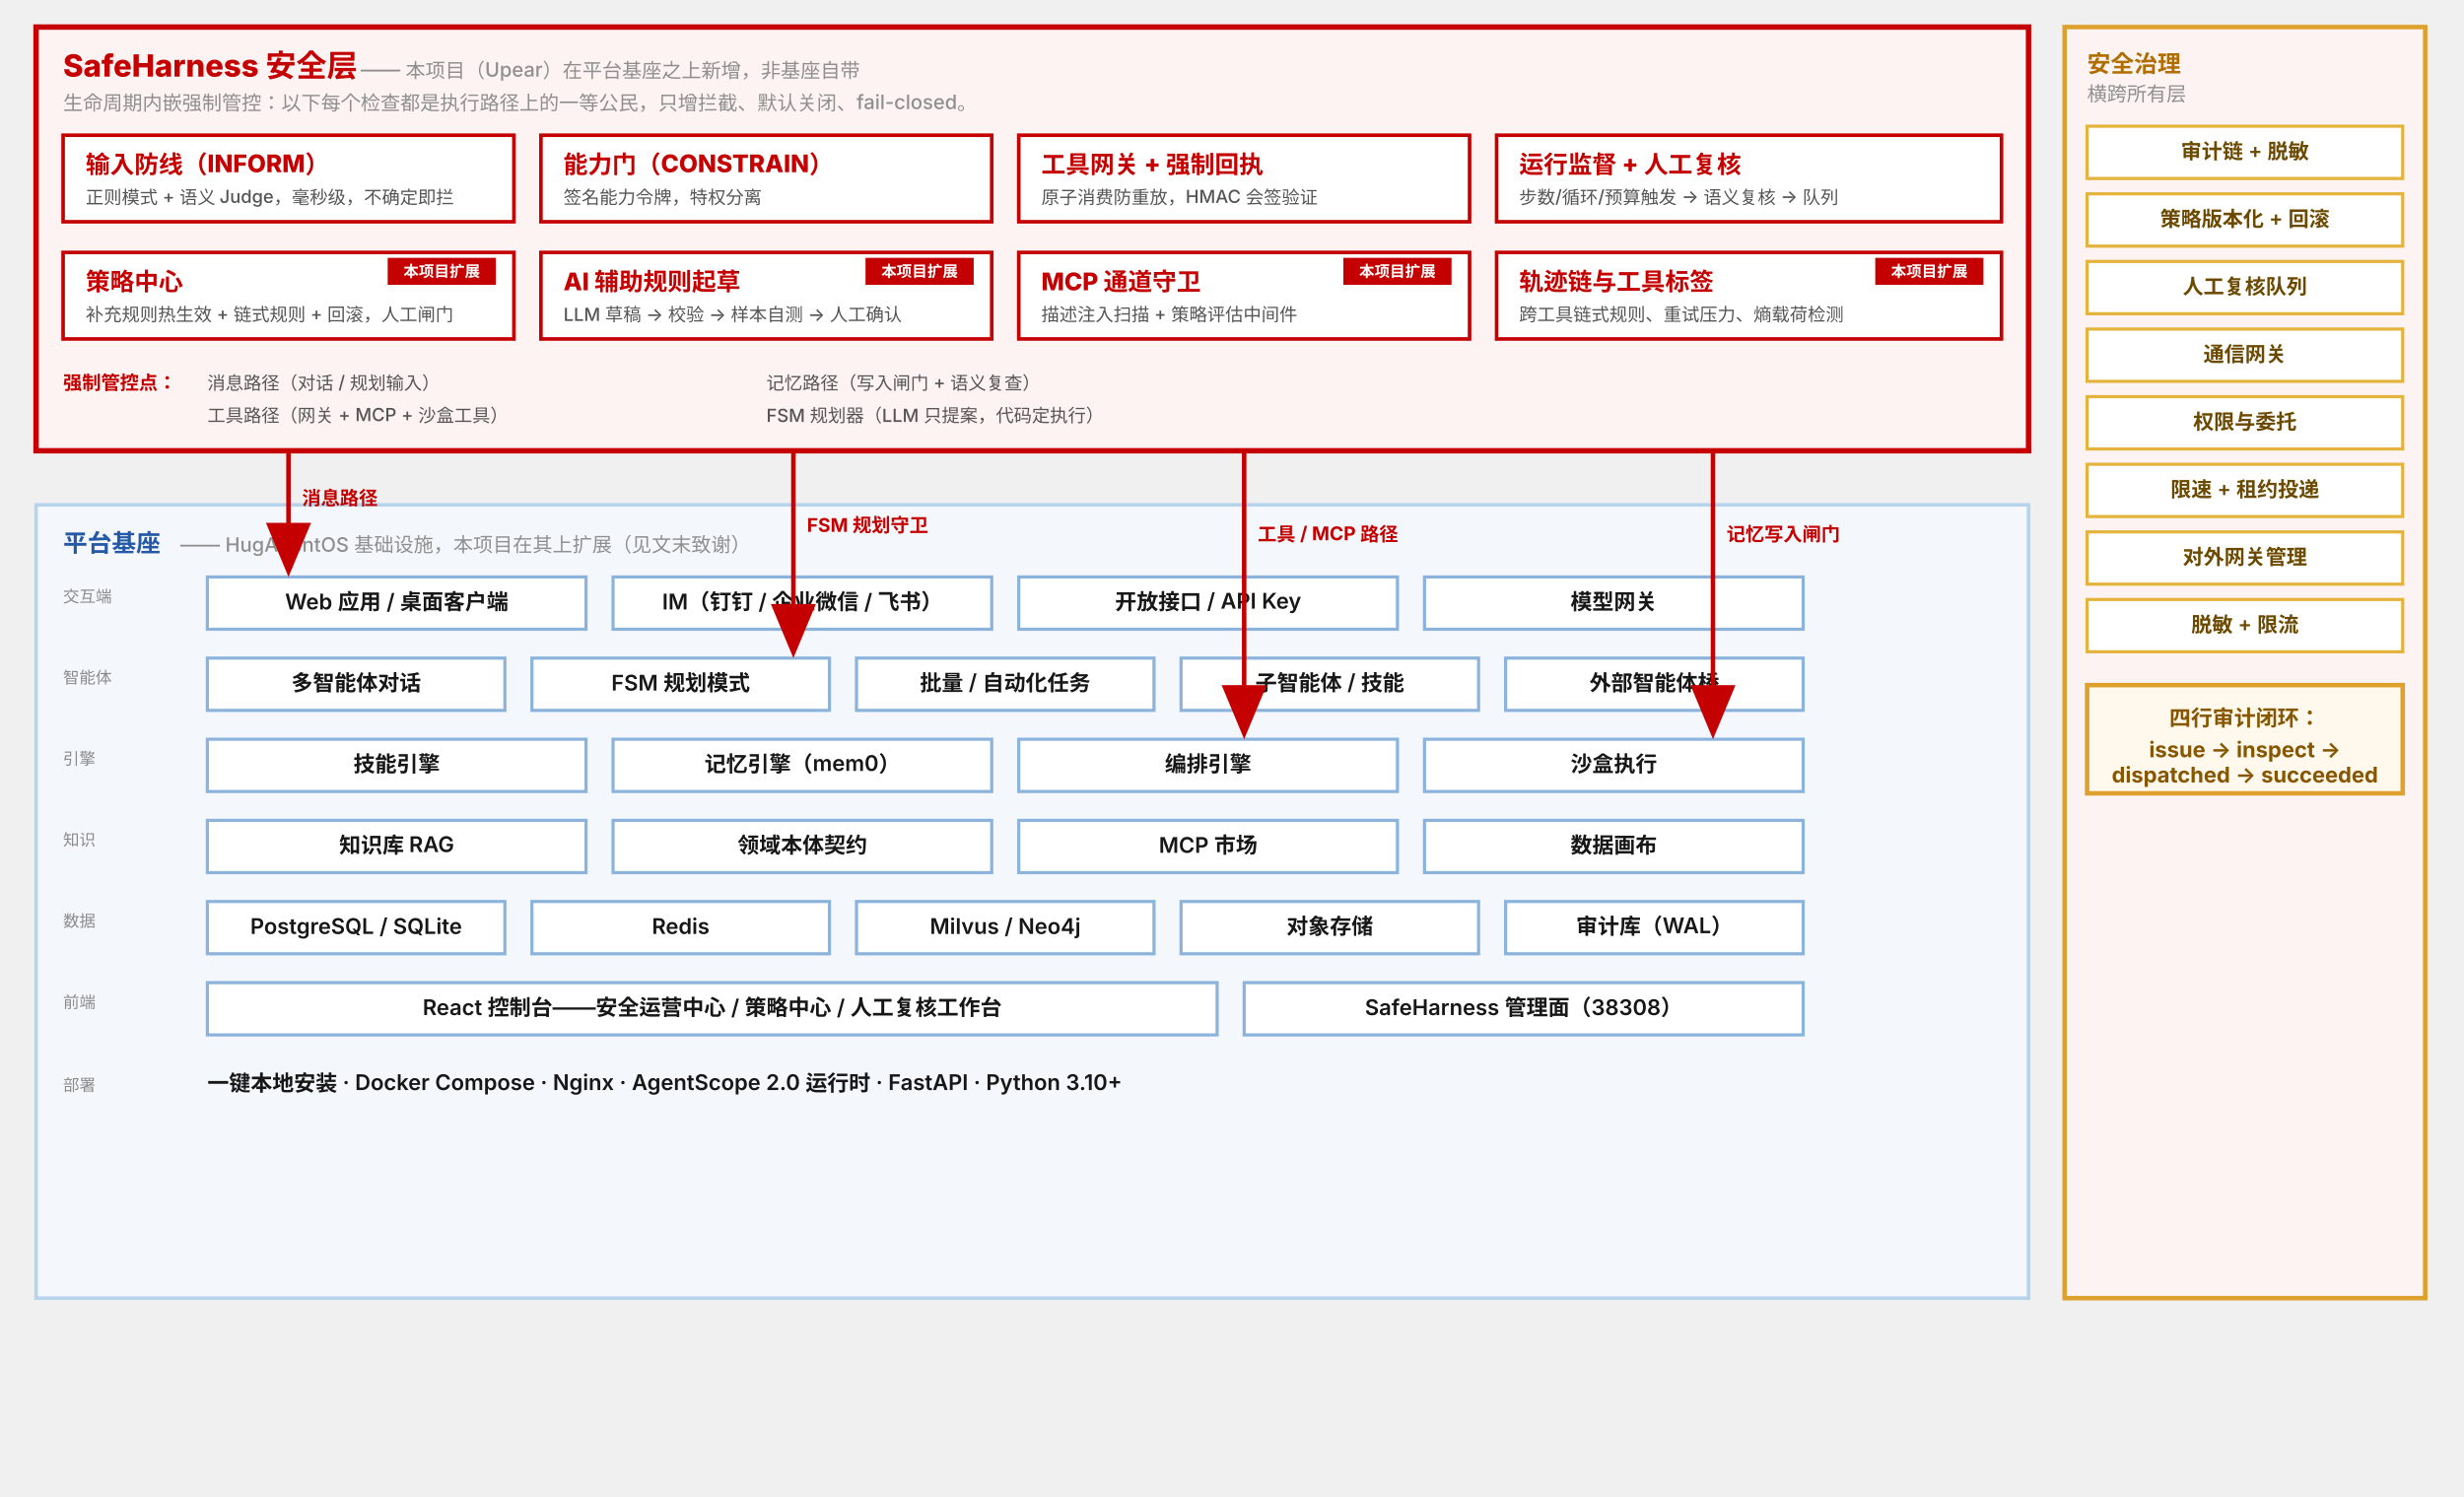
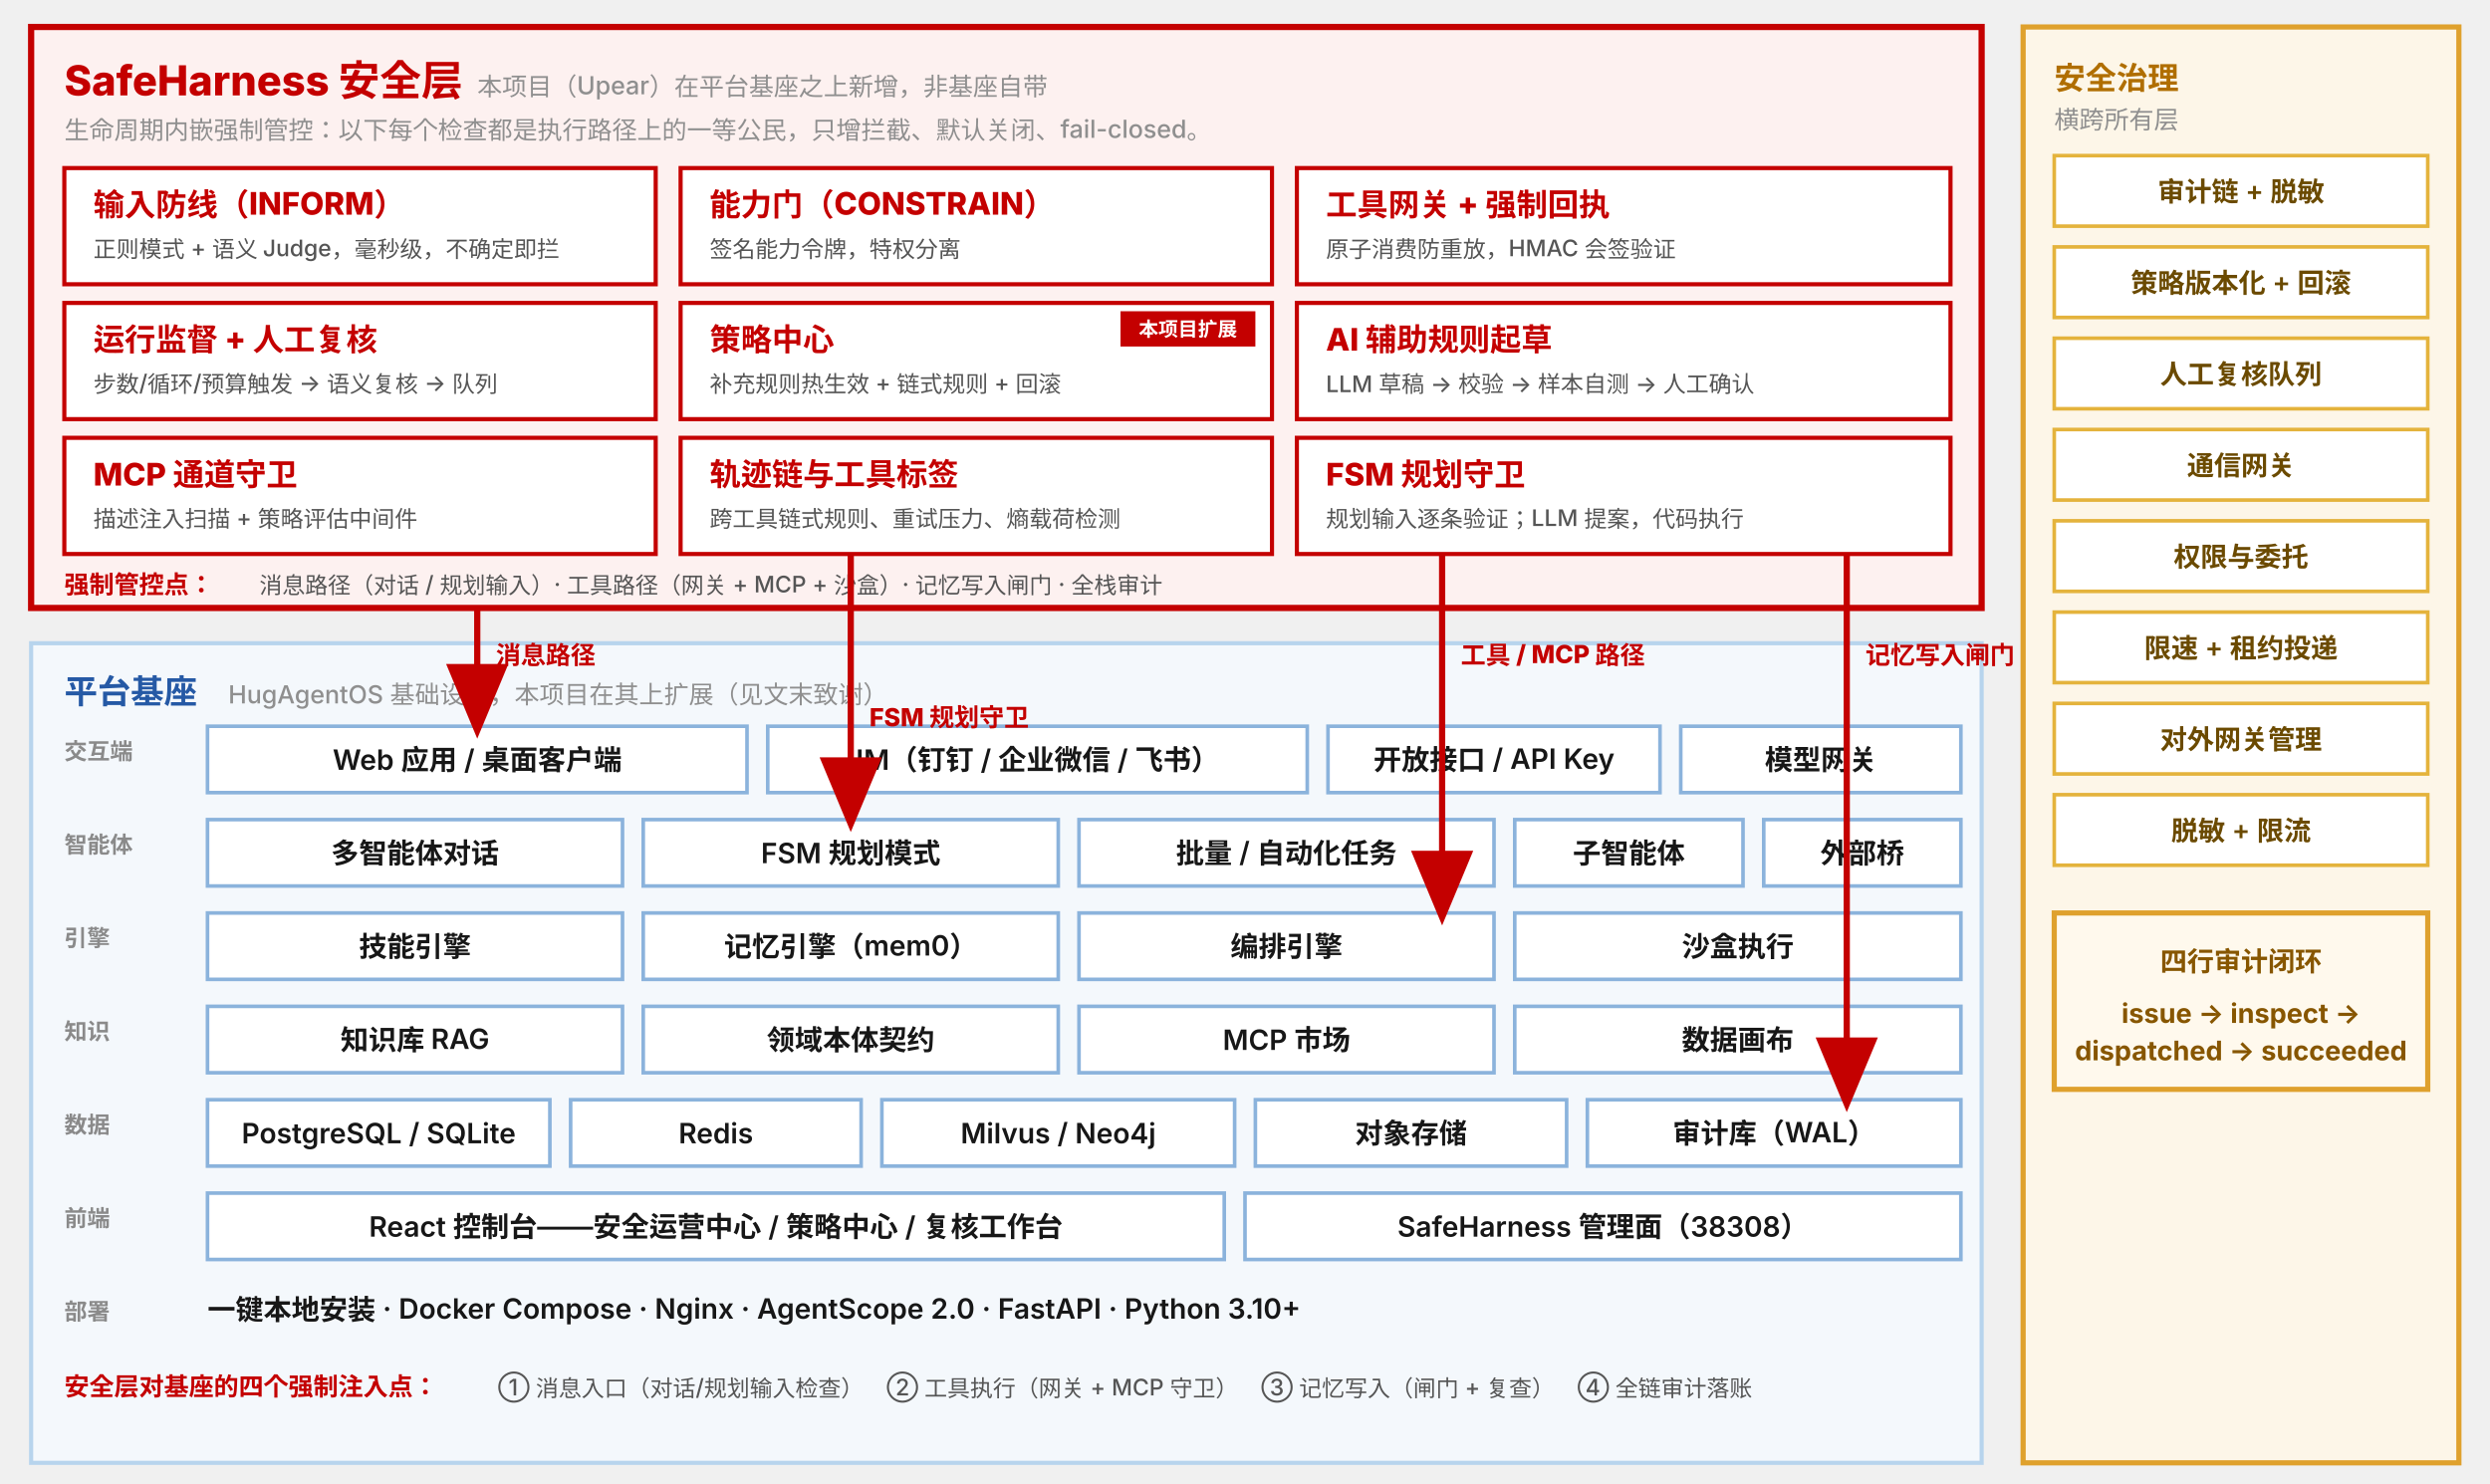
- <svg xmlns="http://www.w3.org/2000/svg" viewBox="0 0 2733 1660" role="img" aria-labelledby="title desc">
+ <svg xmlns="http://www.w3.org/2000/svg" viewBox="0 0 2400 1430" role="img" aria-labelledby="title desc">
  <defs>
    <style>
      text { font-family: "Microsoft YaHei", "PingFang SC", Inter, "Segoe UI", Arial, sans-serif; }
-       .sec-bg { fill: #fdf3f2; stroke: #c40000; stroke-width: 6; }
-       .sec-label { fill: #c40000; font-size: 34px; font-weight: 800; }
-       .sec-sub { fill: #8f8f8f; font-size: 22px; font-weight: 500; }
+       .sec-bg { fill: #fdf1f0; stroke: #c40000; stroke-width: 6; }
+       .sec-label { fill: #c40000; font-size: 40px; font-weight: 800; }
+       .sec-sub { fill: #8f8f8f; font-size: 24px; font-weight: 500; }
      .sec-box { fill: #ffffff; stroke: #c40000; stroke-width: 4; }
-       .sec-box-title { fill: #c40000; font-size: 27px; font-weight: 800; }
-       .sec-box-sub { fill: #555; font-size: 20px; font-weight: 500; }
+       .sec-box-title { fill: #c40000; font-size: 30px; font-weight: 800; }
+       .sec-box-sub { fill: #555; font-size: 22px; font-weight: 500; }
      .ext-badge { fill: #c40000; }
-       .ext-badge-text { fill: #fff; font-size: 17px; font-weight: 700; }
+       .ext-badge-text { fill: #fff; font-size: 19px; font-weight: 700; }
      .base-bg { fill: #f4f8fc; stroke: #b7d4ed; stroke-width: 4; }
-       .base-label { fill: #2559a5; font-size: 27px; font-weight: 700; }
+       .base-label { fill: #2559a5; font-size: 32px; font-weight: 700; }
      .base-box { fill: #fff; stroke: #8bb3dc; stroke-width: 3.5; }
-       .base-text { fill: #171717; font-size: 24px; font-weight: 600; }
-       .base-hint { fill: #8a8a8a; font-size: 18px; font-weight: 500; }
-       .flow { stroke: #c40000; stroke-width: 5; fill: none; marker-end: url(#arrow-red); }
-       .flow-label { fill: #c40000; font-size: 21px; font-weight: 700; }
+       .base-text { fill: #171717; font-size: 27px; font-weight: 600; }
+       .base-hint { fill: #8a8a8a; font-size: 22px; font-weight: 600; }
+       .flow { stroke: #c40000; stroke-width: 6; fill: none; marker-end: url(#arrow-red); }
+       .flow-label { fill: #c40000; font-size: 24px; font-weight: 800; }
      .ledger { fill: #fff9ed; stroke: #dfa12d; stroke-width: 5; }
-       .ledger-text { fill: #875600; font-size: 24px; font-weight: 700; }
-       .side-bg { fill: #fdf3f2; stroke: #dfa12d; stroke-width: 5; }
-       .side-title { fill: #b06e00; font-size: 26px; font-weight: 800; }
+       .ledger-text { fill: #875600; font-size: 26px; font-weight: 700; }
+       .side-bg { fill: #fdf6e8; stroke: #dfa12d; stroke-width: 5; }
+       .side-title { fill: #b06e00; font-size: 30px; font-weight: 800; }
      .side-item { fill: #fff; stroke: #e4b33c; stroke-width: 3.5; }
-       .side-item-text { fill: #6b4a00; font-size: 23px; font-weight: 600; }
+       .side-item-text { fill: #6b4a00; font-size: 26px; font-weight: 600; }
    </style>
    <marker id="arrow-red" markerWidth="12" markerHeight="10" refX="10" refY="5" orient="auto">
      <path d="M0,0 L12,5 L0,10 z" fill="#c40000" />
    </marker>
  </defs>
-   <rect x="40" y="30" width="2210" height="470" class="sec-bg" />
-   <text x="70" y="85" class="sec-label">SafeHarness 安全层</text>
-   <text x="400" y="85" class="sec-sub">—— 本项目（Upear）在平台基座之上新增，非基座自带</text>
-   <text x="70" y="122" class="sec-sub">生命周期内嵌强制管控：以下每个检查都是执行路径上的一等公民，只增拦截、默认关闭、fail-closed。</text>
-   <rect x="70" y="150" width="500" height="96" class="sec-box" />
-   <text x="95" y="192" class="sec-box-title">输入防线（INFORM）</text>
-   <text x="95" y="226" class="sec-box-sub">正则模式 + 语义 Judge，毫秒级，不确定即拦</text>
-   <rect x="600" y="150" width="500" height="96" class="sec-box" />
-   <text x="625" y="192" class="sec-box-title">能力门（CONSTRAIN）</text>
-   <text x="625" y="226" class="sec-box-sub">签名能力令牌，特权分离</text>
-   <rect x="1130" y="150" width="500" height="96" class="sec-box" />
-   <text x="1155" y="192" class="sec-box-title">工具网关 + 强制回执</text>
-   <text x="1155" y="226" class="sec-box-sub">原子消费防重放，HMAC 会签验证</text>
-   <rect x="1660" y="150" width="560" height="96" class="sec-box" />
-   <text x="1685" y="192" class="sec-box-title">运行监督 + 人工复核</text>
-   <text x="1685" y="226" class="sec-box-sub">步数/循环/预算触发 → 语义复核 → 队列</text>
-   <rect x="70" y="280" width="500" height="96" class="sec-box" />
-   <text x="95" y="322" class="sec-box-title">策略中心</text>
-   <text x="95" y="356" class="sec-box-sub">补充规则热生效 + 链式规则 + 回滚，人工闸门</text>
-   <rect x="430" y="286" width="120" height="30" class="ext-badge" />
-   <text x="490" y="307" text-anchor="middle" class="ext-badge-text">本项目扩展</text>
-   <rect x="600" y="280" width="500" height="96" class="sec-box" />
-   <text x="625" y="322" class="sec-box-title">AI 辅助规则起草</text>
-   <text x="625" y="356" class="sec-box-sub">LLM 草稿 → 校验 → 样本自测 → 人工确认</text>
-   <rect x="960" y="286" width="120" height="30" class="ext-badge" />
-   <text x="1020" y="307" text-anchor="middle" class="ext-badge-text">本项目扩展</text>
-   <rect x="1130" y="280" width="500" height="96" class="sec-box" />
-   <text x="1155" y="322" class="sec-box-title">MCP 通道守卫</text>
-   <text x="1155" y="356" class="sec-box-sub">描述注入扫描 + 策略评估中间件</text>
-   <rect x="1490" y="286" width="120" height="30" class="ext-badge" />
-   <text x="1550" y="307" text-anchor="middle" class="ext-badge-text">本项目扩展</text>
-   <rect x="1660" y="280" width="560" height="96" class="sec-box" />
-   <text x="1685" y="322" class="sec-box-title">轨迹链与工具标签</text>
-   <text x="1685" y="356" class="sec-box-sub">跨工具链式规则、重试压力、熵载荷检测</text>
-   <rect x="2080" y="286" width="120" height="30" class="ext-badge" />
-   <text x="2140" y="307" text-anchor="middle" class="ext-badge-text">本项目扩展</text>
-   <text x="70" y="432" class="flow-label">强制管控点：</text>
-   <text x="230" y="432" class="sec-box-sub">消息路径（对话 / 规划输入）</text>
-   <text x="230" y="468" class="sec-box-sub">工具路径（网关 + MCP + 沙盒工具）</text>
-   <text x="850" y="432" class="sec-box-sub">记忆路径（写入闸门 + 语义复查）</text>
-   <text x="850" y="468" class="sec-box-sub">FSM 规划器（LLM 只提案，代码定执行）</text>
-   <rect x="40" y="560" width="2210" height="880" class="base-bg" />
-   <text x="70" y="612" class="base-label">平台基座</text>
-   <text x="200" y="612" class="sec-sub">—— HugAgentOS 基础设施，本项目在其上扩展（见文末致谢）</text>
-   <text x="70" y="668" class="base-hint">交互端</text>
-   <rect x="230" y="640" width="420" height="58" class="base-box" />
-   <text x="440" y="676" text-anchor="middle" class="base-text">Web 应用 / 桌面客户端</text>
-   <rect x="680" y="640" width="420" height="58" class="base-box" />
-   <text x="890" y="676" text-anchor="middle" class="base-text">IM（钉钉 / 企业微信 / 飞书）</text>
-   <rect x="1130" y="640" width="420" height="58" class="base-box" />
-   <text x="1340" y="676" text-anchor="middle" class="base-text">开放接口 / API Key</text>
-   <rect x="1580" y="640" width="420" height="58" class="base-box" />
-   <text x="1790" y="676" text-anchor="middle" class="base-text">模型网关</text>
-   <text x="70" y="758" class="base-hint">智能体</text>
-   <rect x="230" y="730" width="330" height="58" class="base-box" />
-   <text x="395" y="766" text-anchor="middle" class="base-text">多智能体对话</text>
-   <rect x="590" y="730" width="330" height="58" class="base-box" />
-   <text x="755" y="766" text-anchor="middle" class="base-text">FSM 规划模式</text>
-   <rect x="950" y="730" width="330" height="58" class="base-box" />
-   <text x="1115" y="766" text-anchor="middle" class="base-text">批量 / 自动化任务</text>
-   <rect x="1310" y="730" width="330" height="58" class="base-box" />
-   <text x="1475" y="766" text-anchor="middle" class="base-text">子智能体 / 技能</text>
-   <rect x="1670" y="730" width="330" height="58" class="base-box" />
-   <text x="1835" y="766" text-anchor="middle" class="base-text">外部智能体桥</text>
-   <text x="70" y="848" class="base-hint">引擎</text>
-   <rect x="230" y="820" width="420" height="58" class="base-box" />
-   <text x="440" y="856" text-anchor="middle" class="base-text">技能引擎</text>
-   <rect x="680" y="820" width="420" height="58" class="base-box" />
-   <text x="890" y="856" text-anchor="middle" class="base-text">记忆引擎（mem0）</text>
-   <rect x="1130" y="820" width="420" height="58" class="base-box" />
-   <text x="1340" y="856" text-anchor="middle" class="base-text">编排引擎</text>
-   <rect x="1580" y="820" width="420" height="58" class="base-box" />
-   <text x="1790" y="856" text-anchor="middle" class="base-text">沙盒执行</text>
-   <text x="70" y="938" class="base-hint">知识</text>
-   <rect x="230" y="910" width="420" height="58" class="base-box" />
-   <text x="440" y="946" text-anchor="middle" class="base-text">知识库 RAG</text>
-   <rect x="680" y="910" width="420" height="58" class="base-box" />
-   <text x="890" y="946" text-anchor="middle" class="base-text">领域本体契约</text>
-   <rect x="1130" y="910" width="420" height="58" class="base-box" />
-   <text x="1340" y="946" text-anchor="middle" class="base-text">MCP 市场</text>
-   <rect x="1580" y="910" width="420" height="58" class="base-box" />
-   <text x="1790" y="946" text-anchor="middle" class="base-text">数据画布</text>
-   <text x="70" y="1028" class="base-hint">数据</text>
-   <rect x="230" y="1000" width="330" height="58" class="base-box" />
-   <text x="395" y="1036" text-anchor="middle" class="base-text">PostgreSQL / SQLite</text>
-   <rect x="590" y="1000" width="330" height="58" class="base-box" />
-   <text x="755" y="1036" text-anchor="middle" class="base-text">Redis</text>
-   <rect x="950" y="1000" width="330" height="58" class="base-box" />
-   <text x="1115" y="1036" text-anchor="middle" class="base-text">Milvus / Neo4j</text>
-   <rect x="1310" y="1000" width="330" height="58" class="base-box" />
-   <text x="1475" y="1036" text-anchor="middle" class="base-text">对象存储</text>
-   <rect x="1670" y="1000" width="330" height="58" class="base-box" />
-   <text x="1835" y="1036" text-anchor="middle" class="base-text">审计库（WAL）</text>
-   <text x="70" y="1118" class="base-hint">前端</text>
-   <rect x="230" y="1090" width="1120" height="58" class="base-box" />
-   <text x="790" y="1126" text-anchor="middle" class="base-text">React 控制台——安全运营中心 / 策略中心 / 人工复核工作台</text>
-   <rect x="1380" y="1090" width="620" height="58" class="base-box" />
-   <text x="1690" y="1126" text-anchor="middle" class="base-text">SafeHarness 管理面（38308）</text>
-   <text x="70" y="1210" class="base-hint">部署</text>
-   <text x="230" y="1210" class="base-text">一键本地安装 · Docker Compose · Nginx · AgentScope 2.0 运行时 · FastAPI · Python 3.10+</text>
-   <rect x="2290" y="30" width="400" height="1410" class="side-bg" />
-   <text x="2315" y="80" class="side-title">安全治理</text>
-   <text x="2315" y="112" class="sec-sub">横跨所有层</text>
-   <rect x="2315" y="140" width="350" height="58" class="side-item" />
-   <text x="2490" y="176" text-anchor="middle" class="side-item-text">审计链 + 脱敏</text>
-   <rect x="2315" y="215" width="350" height="58" class="side-item" />
-   <text x="2490" y="251" text-anchor="middle" class="side-item-text">策略版本化 + 回滚</text>
-   <rect x="2315" y="290" width="350" height="58" class="side-item" />
-   <text x="2490" y="326" text-anchor="middle" class="side-item-text">人工复核队列</text>
-   <rect x="2315" y="365" width="350" height="58" class="side-item" />
-   <text x="2490" y="401" text-anchor="middle" class="side-item-text">通信网关</text>
-   <rect x="2315" y="440" width="350" height="58" class="side-item" />
-   <text x="2490" y="476" text-anchor="middle" class="side-item-text">权限与委托</text>
-   <rect x="2315" y="515" width="350" height="58" class="side-item" />
-   <text x="2490" y="551" text-anchor="middle" class="side-item-text">限速 + 租约投递</text>
-   <rect x="2315" y="590" width="350" height="58" class="side-item" />
-   <text x="2490" y="626" text-anchor="middle" class="side-item-text">对外网关管理</text>
-   <rect x="2315" y="665" width="350" height="58" class="side-item" />
-   <text x="2490" y="701" text-anchor="middle" class="side-item-text">脱敏 + 限流</text>
-   <rect x="2315" y="760" width="350" height="120" class="ledger" />
-   <text x="2490" y="805" text-anchor="middle" class="ledger-text">四行审计闭环：</text>
-   <text x="2490" y="840" text-anchor="middle" class="ledger-text">issue → inspect →</text>
-   <text x="2490" y="868" text-anchor="middle" class="ledger-text">dispatched → succeeded</text>
-   <path d="M 320 500 L 320 630" class="flow" />
-   <text x="335" y="560" class="flow-label">消息路径</text>
-   <path d="M 880 500 L 880 720" class="flow" />
-   <text x="895" y="590" class="flow-label">FSM 规划守卫</text>
-   <path d="M 1380 500 L 1380 810" class="flow" />
-   <text x="1395" y="600" class="flow-label">工具 / MCP 路径</text>
-   <path d="M 1900 500 L 1900 810" class="flow" />
-   <text x="1915" y="600" class="flow-label">记忆写入闸门</text>
+   <rect x="30" y="26" width="1880" height="560" class="sec-bg" />
+   <text x="62" y="92" class="sec-label">SafeHarness 安全层</text>
+   <text x="460" y="92" class="sec-sub">本项目（Upear）在平台基座之上新增，非基座自带</text>
+   <text x="62" y="134" class="sec-sub">生命周期内嵌强制管控：以下每个检查都是执行路径上的一等公民，只增拦截、默认关闭、fail-closed。</text>
+   <rect x="62" y="162" width="570" height="112" class="sec-box" />
+   <text x="90" y="208" class="sec-box-title">输入防线（INFORM）</text>
+   <text x="90" y="248" class="sec-box-sub">正则模式 + 语义 Judge，毫秒级，不确定即拦</text>
+   <rect x="656" y="162" width="570" height="112" class="sec-box" />
+   <text x="684" y="208" class="sec-box-title">能力门（CONSTRAIN）</text>
+   <text x="684" y="248" class="sec-box-sub">签名能力令牌，特权分离</text>
+   <rect x="1250" y="162" width="630" height="112" class="sec-box" />
+   <text x="1278" y="208" class="sec-box-title">工具网关 + 强制回执</text>
+   <text x="1278" y="248" class="sec-box-sub">原子消费防重放，HMAC 会签验证</text>
+   <rect x="62" y="292" width="570" height="112" class="sec-box" />
+   <text x="90" y="338" class="sec-box-title">运行监督 + 人工复核</text>
+   <text x="90" y="378" class="sec-box-sub">步数/循环/预算触发 → 语义复核 → 队列</text>
+   <rect x="656" y="292" width="570" height="112" class="sec-box" />
+   <text x="684" y="338" class="sec-box-title">策略中心</text>
+   <text x="684" y="378" class="sec-box-sub">补充规则热生效 + 链式规则 + 回滚</text>
+   <rect x="1080" y="300" width="130" height="34" class="ext-badge" />
+   <text x="1145" y="324" text-anchor="middle" class="ext-badge-text">本项目扩展</text>
+   <rect x="1250" y="292" width="630" height="112" class="sec-box" />
+   <text x="1278" y="338" class="sec-box-title">AI 辅助规则起草</text>
+   <text x="1278" y="378" class="sec-box-sub">LLM 草稿 → 校验 → 样本自测 → 人工确认</text>
+   <rect x="62" y="422" width="570" height="112" class="sec-box" />
+   <text x="90" y="468" class="sec-box-title">MCP 通道守卫</text>
+   <text x="90" y="508" class="sec-box-sub">描述注入扫描 + 策略评估中间件</text>
+   <rect x="656" y="422" width="570" height="112" class="sec-box" />
+   <text x="684" y="468" class="sec-box-title">轨迹链与工具标签</text>
+   <text x="684" y="508" class="sec-box-sub">跨工具链式规则、重试压力、熵载荷检测</text>
+   <rect x="1250" y="422" width="630" height="112" class="sec-box" />
+   <text x="1278" y="468" class="sec-box-title">FSM 规划守卫</text>
+   <text x="1278" y="508" class="sec-box-sub">规划输入逐条验证；LLM 提案，代码执行</text>
+   <text x="62" y="572" class="flow-label">强制管控点：</text>
+   <text x="250" y="572" class="sec-box-sub">消息路径（对话 / 规划输入）· 工具路径（网关 + MCP + 沙盒）· 记忆写入闸门 · 全栈审计</text>
+   <rect x="30" y="620" width="1880" height="790" class="base-bg" />
+   <text x="62" y="678" class="base-label">平台基座</text>
+   <text x="220" y="678" class="sec-sub">HugAgentOS 基础设施，本项目在其上扩展（见文末致谢）</text>
+   <text x="62" y="732" class="base-hint">交互端</text>
+   <rect x="200" y="700" width="520" height="64" class="base-box" />
+   <text x="460" y="742" text-anchor="middle" class="base-text">Web 应用 / 桌面客户端</text>
+   <rect x="740" y="700" width="520" height="64" class="base-box" />
+   <text x="1000" y="742" text-anchor="middle" class="base-text">IM（钉钉 / 企业微信 / 飞书）</text>
+   <rect x="1280" y="700" width="320" height="64" class="base-box" />
+   <text x="1440" y="742" text-anchor="middle" class="base-text">开放接口 / API Key</text>
+   <rect x="1620" y="700" width="270" height="64" class="base-box" />
+   <text x="1755" y="742" text-anchor="middle" class="base-text">模型网关</text>
+   <text x="62" y="822" class="base-hint">智能体</text>
+   <rect x="200" y="790" width="400" height="64" class="base-box" />
+   <text x="400" y="832" text-anchor="middle" class="base-text">多智能体对话</text>
+   <rect x="620" y="790" width="400" height="64" class="base-box" />
+   <text x="820" y="832" text-anchor="middle" class="base-text">FSM 规划模式</text>
+   <rect x="1040" y="790" width="400" height="64" class="base-box" />
+   <text x="1240" y="832" text-anchor="middle" class="base-text">批量 / 自动化任务</text>
+   <rect x="1460" y="790" width="220" height="64" class="base-box" />
+   <text x="1570" y="832" text-anchor="middle" class="base-text">子智能体</text>
+   <rect x="1700" y="790" width="190" height="64" class="base-box" />
+   <text x="1795" y="832" text-anchor="middle" class="base-text">外部桥</text>
+   <text x="62" y="912" class="base-hint">引擎</text>
+   <rect x="200" y="880" width="400" height="64" class="base-box" />
+   <text x="400" y="922" text-anchor="middle" class="base-text">技能引擎</text>
+   <rect x="620" y="880" width="400" height="64" class="base-box" />
+   <text x="820" y="922" text-anchor="middle" class="base-text">记忆引擎（mem0）</text>
+   <rect x="1040" y="880" width="400" height="64" class="base-box" />
+   <text x="1240" y="922" text-anchor="middle" class="base-text">编排引擎</text>
+   <rect x="1460" y="880" width="430" height="64" class="base-box" />
+   <text x="1675" y="922" text-anchor="middle" class="base-text">沙盒执行</text>
+   <text x="62" y="1002" class="base-hint">知识</text>
+   <rect x="200" y="970" width="400" height="64" class="base-box" />
+   <text x="400" y="1012" text-anchor="middle" class="base-text">知识库 RAG</text>
+   <rect x="620" y="970" width="400" height="64" class="base-box" />
+   <text x="820" y="1012" text-anchor="middle" class="base-text">领域本体契约</text>
+   <rect x="1040" y="970" width="400" height="64" class="base-box" />
+   <text x="1240" y="1012" text-anchor="middle" class="base-text">MCP 市场</text>
+   <rect x="1460" y="970" width="430" height="64" class="base-box" />
+   <text x="1675" y="1012" text-anchor="middle" class="base-text">数据画布</text>
+   <text x="62" y="1092" class="base-hint">数据</text>
+   <rect x="200" y="1060" width="330" height="64" class="base-box" />
+   <text x="365" y="1102" text-anchor="middle" class="base-text">PostgreSQL / SQLite</text>
+   <rect x="550" y="1060" width="280" height="64" class="base-box" />
+   <text x="690" y="1102" text-anchor="middle" class="base-text">Redis</text>
+   <rect x="850" y="1060" width="340" height="64" class="base-box" />
+   <text x="1020" y="1102" text-anchor="middle" class="base-text">Milvus / Neo4j</text>
+   <rect x="1210" y="1060" width="300" height="64" class="base-box" />
+   <text x="1360" y="1102" text-anchor="middle" class="base-text">对象存储</text>
+   <rect x="1530" y="1060" width="360" height="64" class="base-box" />
+   <text x="1710" y="1102" text-anchor="middle" class="base-text">审计库（WAL）</text>
+   <text x="62" y="1182" class="base-hint">前端</text>
+   <rect x="200" y="1150" width="980" height="64" class="base-box" />
+   <text x="690" y="1192" text-anchor="middle" class="base-text">React 控制台——安全运营中心 / 策略中心 / 复核工作台</text>
+   <rect x="1200" y="1150" width="690" height="64" class="base-box" />
+   <text x="1545" y="1192" text-anchor="middle" class="base-text">SafeHarness 管理面（38308）</text>
+   <text x="62" y="1272" class="base-hint">部署</text>
+   <text x="200" y="1272" class="base-text">一键本地安装 · Docker Compose · Nginx · AgentScope 2.0 · FastAPI · Python 3.10+</text>
+   <text x="62" y="1345" class="flow-label">安全层对基座的四个强制注入点：</text>
+   <text x="480" y="1345" class="sec-box-sub">① 消息入口（对话/规划输入检查）　② 工具执行（网关 + MCP 守卫）　③ 记忆写入（闸门 + 复查）　④ 全链审计落账</text>
+   <rect x="1950" y="26" width="420" height="1384" class="side-bg" />
+   <text x="1980" y="86" class="side-title">安全治理</text>
+   <text x="1980" y="124" class="sec-sub">横跨所有层</text>
+   <rect x="1980" y="150" width="360" height="68" class="side-item" />
+   <text x="2160" y="194" text-anchor="middle" class="side-item-text">审计链 + 脱敏</text>
+   <rect x="1980" y="238" width="360" height="68" class="side-item" />
+   <text x="2160" y="282" text-anchor="middle" class="side-item-text">策略版本化 + 回滚</text>
+   <rect x="1980" y="326" width="360" height="68" class="side-item" />
+   <text x="2160" y="370" text-anchor="middle" class="side-item-text">人工复核队列</text>
+   <rect x="1980" y="414" width="360" height="68" class="side-item" />
+   <text x="2160" y="458" text-anchor="middle" class="side-item-text">通信网关</text>
+   <rect x="1980" y="502" width="360" height="68" class="side-item" />
+   <text x="2160" y="546" text-anchor="middle" class="side-item-text">权限与委托</text>
+   <rect x="1980" y="590" width="360" height="68" class="side-item" />
+   <text x="2160" y="634" text-anchor="middle" class="side-item-text">限速 + 租约投递</text>
+   <rect x="1980" y="678" width="360" height="68" class="side-item" />
+   <text x="2160" y="722" text-anchor="middle" class="side-item-text">对外网关管理</text>
+   <rect x="1980" y="766" width="360" height="68" class="side-item" />
+   <text x="2160" y="810" text-anchor="middle" class="side-item-text">脱敏 + 限流</text>
+   <rect x="1980" y="880" width="360" height="170" class="ledger" />
+   <text x="2160" y="936" text-anchor="middle" class="ledger-text">四行审计闭环</text>
+   <text x="2160" y="986" text-anchor="middle" class="ledger-text">issue → inspect →</text>
+   <text x="2160" y="1022" text-anchor="middle" class="ledger-text">dispatched → succeeded</text>
+   <path d="M 460 586 L 460 700" class="flow" />
+   <path d="M 820 534 L 820 790" class="flow" />
+   <path d="M 1390 534 L 1390 880" class="flow" />
+   <text x="1408" y="640" class="flow-label">工具 / MCP 路径</text>
+   <text x="478" y="640" class="flow-label">消息路径</text>
+   <text x="838" y="700" class="flow-label">FSM 规划守卫</text>
+   <path d="M 1780 534 L 1780 1060" class="flow" />
+   <text x="1798" y="640" class="flow-label">记忆写入闸门</text>
</svg>
